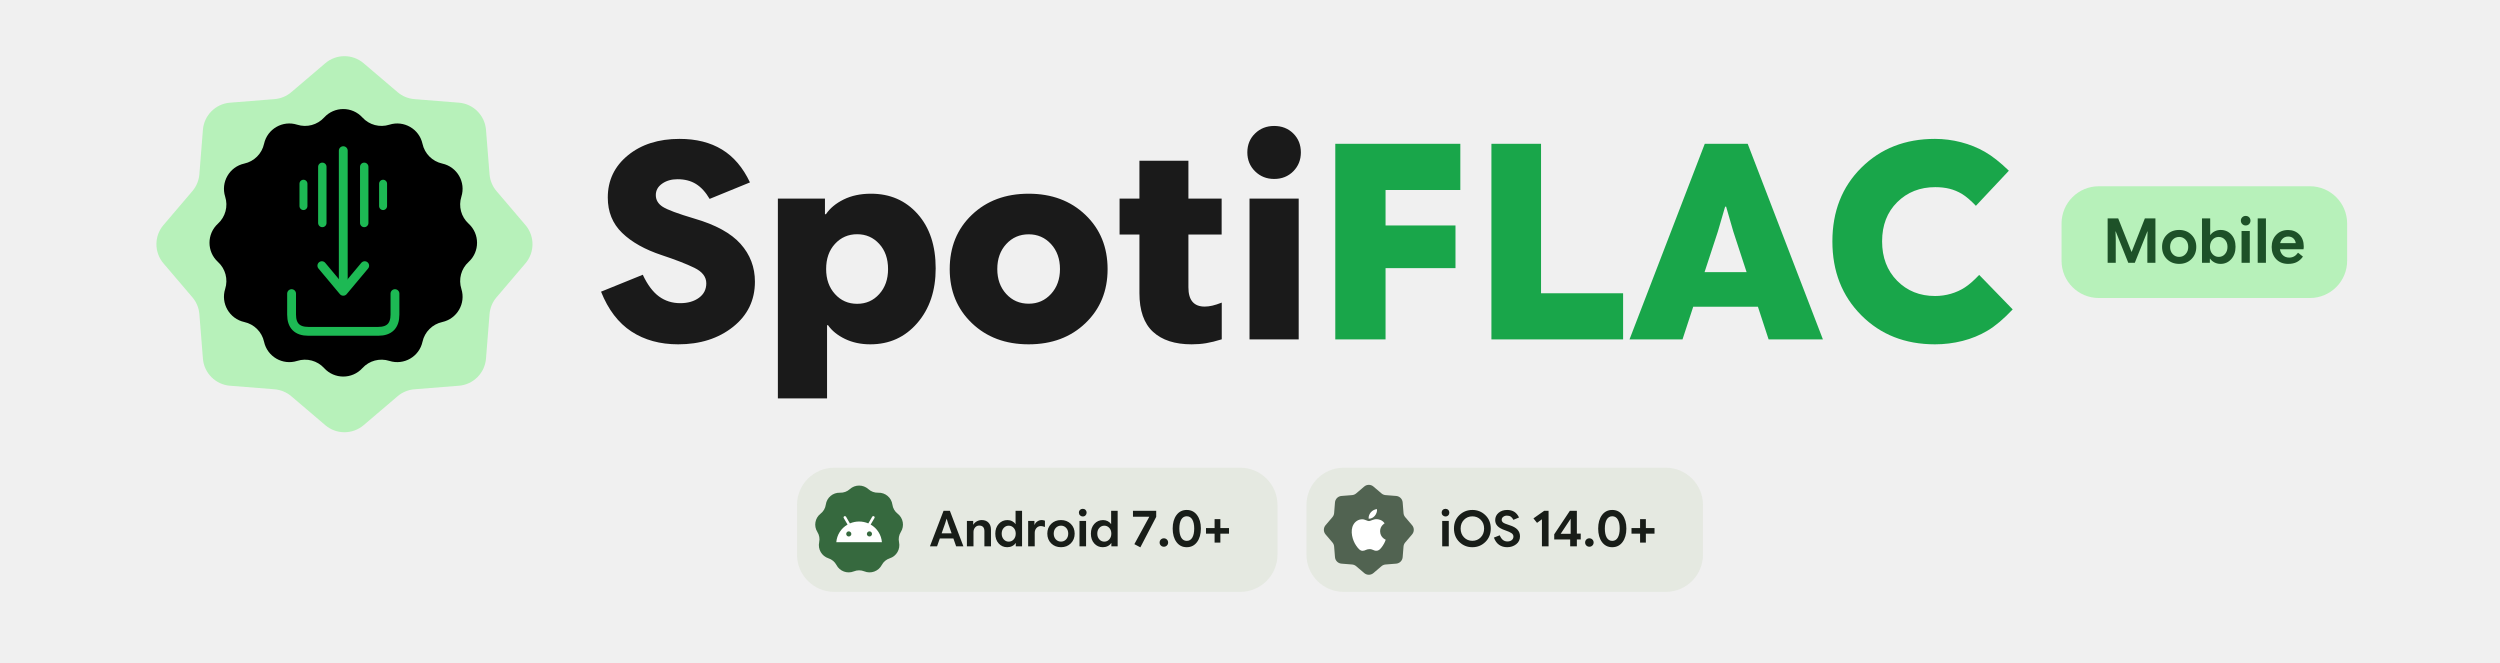
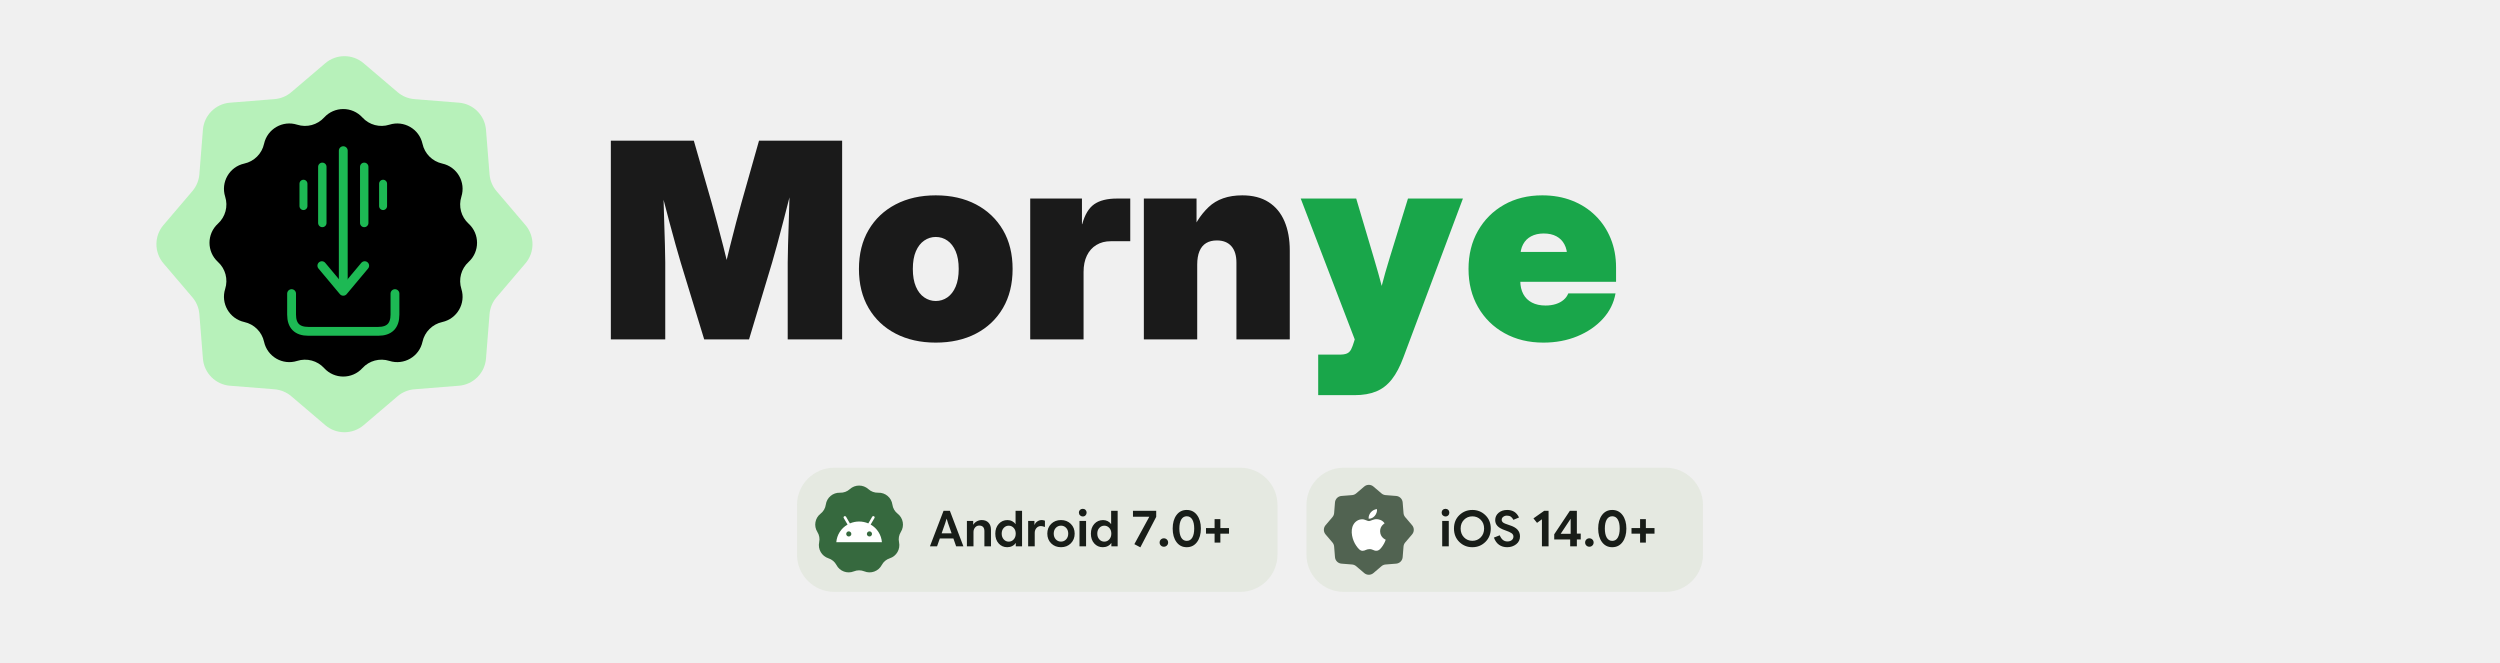
- <svg xmlns="http://www.w3.org/2000/svg" width="1208" height="320" viewBox="0 0 1208 320" role="img" aria-label="SpotiFLAC Mobile for Android 7.0+ and iOS 14.0+">
+ <svg xmlns="http://www.w3.org/2000/svg" width="1208" height="320" viewBox="0 0 1208 320" role="img" aria-label="Mornye for Android 7.0+ and iOS 14.0+">
  <style>
    .front, .back { transform-origin: 165.87px 118px; }
    .front { animation: spin 40s linear infinite; }
    .back { animation: spin 64s linear infinite reverse; }
    @keyframes spin { to { transform: rotate(360deg); } }
    @media (prefers-reduced-motion: reduce) { .front, .back { animation: none; } }
  </style>
  <g class="back">
    <path d="M99.69 50.00C99.69 51.79 99.07 53.59 97.83 55.04C95.30 58.01 92.77 60.98 90.24 63.95C89.18 65.19 88.54 66.74 88.41 68.37C88.10 72.26 87.79 76.15 87.48 80.04C87.18 83.84 84.15 86.87 80.35 87.17C76.46 87.48 72.57 87.79 68.68 88.10C67.05 88.23 65.50 88.87 64.26 89.93C61.29 92.46 58.32 94.99 55.35 97.52C52.45 100.00 48.17 100.00 45.27 97.52C42.30 94.99 39.33 92.46 36.36 89.93C35.11 88.87 33.57 88.23 31.94 88.10C28.05 87.79 24.16 87.48 20.27 87.17C16.46 86.87 13.44 83.84 13.14 80.04C12.83 76.15 12.52 72.26 12.21 68.37C12.08 66.74 11.44 65.19 10.38 63.95C7.85 60.98 5.32 58.01 2.79 55.04C0.31 52.14 0.31 47.86 2.79 44.96C5.32 41.99 7.85 39.02 10.38 36.05C11.44 34.81 12.08 33.26 12.21 31.63C12.52 27.74 12.83 23.85 13.14 19.96C13.44 16.16 16.46 13.13 20.27 12.83C24.16 12.52 28.05 12.21 31.94 11.90C33.57 11.77 35.11 11.13 36.36 10.07C39.33 7.54 42.30 5.01 45.27 2.48C48.17 0.00 52.45 0.00 55.35 2.48C58.32 5.01 61.29 7.54 64.26 10.07C65.50 11.13 67.05 11.77 68.68 11.90C72.57 12.21 76.46 12.52 80.35 12.83C84.15 13.13 87.18 16.16 87.48 19.96C87.79 23.85 88.10 27.74 88.41 31.63C88.54 33.26 89.18 34.81 90.24 36.05C92.77 39.02 95.30 41.99 97.83 44.96C99.07 46.41 99.69 48.21 99.69 50.00Z" fill="#b7f1ba" transform="translate(73.87 26) scale(1.84)" />
  </g>
  <g class="front">
    <path d="M50.00 0.52C52.56 0.52 55.12 1.55 57.00 3.61C59.49 6.34 63.35 7.38 66.88 6.25C72.19 4.56 77.81 7.81 79.00 13.25C79.79 16.87 82.62 19.69 86.23 20.48C91.68 21.67 94.92 27.29 93.23 32.61C92.11 36.13 93.14 39.99 95.88 42.48C100.00 46.24 100.00 52.73 95.88 56.49C93.14 58.98 92.11 62.83 93.23 66.36C94.92 71.67 91.68 77.29 86.23 78.49C82.62 79.28 79.79 82.10 79.00 85.71C77.81 91.16 72.19 94.41 66.88 92.72C63.35 91.59 59.49 92.63 57.00 95.36C53.24 99.48 46.76 99.48 43.00 95.36C40.51 92.63 36.65 91.59 33.12 92.72C27.81 94.41 22.19 91.16 21.00 85.71C20.21 82.10 17.38 79.28 13.77 78.49C8.32 77.29 5.08 71.67 6.77 66.36C7.89 62.83 6.86 58.98 4.12 56.49C0.00 52.73 0.00 46.24 4.12 42.48C6.86 39.99 7.89 36.13 6.77 32.61C5.08 27.29 8.32 21.67 13.77 20.48C17.38 19.69 20.21 16.87 21.00 13.25C22.19 7.81 27.81 4.56 33.12 6.25C36.65 7.38 40.51 6.34 43.00 3.61C44.88 1.55 47.44 0.52 50.00 0.52Z" fill="#000000" transform="translate(99.87 52) scale(1.32)" />
  </g>
  <g transform="translate(101.87 56) scale(0.125)">
    <g fill="none" stroke="#1DB954" stroke-linecap="round" stroke-linejoin="round" transform="matrix(.9 0 0 .9 51.2 1.2)">
      <path stroke-width="38" d="M512 148v592" />
      <path stroke-width="36.1" d="M422 217.4v241.2m180-241.2v241.2" />
      <path stroke-width="34.2" d="M341 290v96m342-96v96" />
      <path stroke-width="38" d="m420 642 92 110 92-110M290 762v90q0 72 72 72h300q72 0 72-72v-90" />
    </g>
  </g>
-   <path d="M327.71 166.38Q314.55 166.38 305.09 160.17Q295.63 153.97 290.42 140.94Q290.42 140.94 290.42 140.94Q290.42 140.94 290.42 140.94L310.59 132.76Q310.59 132.76 310.59 132.76Q310.59 132.76 310.59 132.76Q314 140.02 318.43 143.25Q322.85 146.49 328.7 146.49Q334.2 146.49 337.74 143.89Q341.28 141.3 341.28 136.9Q341.28 132.21 335.52 129.41Q329.76 126.6 319.75 123.28Q307.51 119.23 300.6 112.52Q293.68 105.81 293.68 95.47Q293.68 83.02 303.39 75.07Q313.1 67.11 328.37 67.11Q340.43 67.11 348.87 72.26Q357.32 77.41 362.38 88.14Q362.38 88.14 362.38 88.14Q362.38 88.14 362.38 88.14L342.89 96.11Q342.89 96.11 342.89 96.11Q342.89 96.11 342.89 96.11Q340.01 91.2 336.3 88.9Q332.59 86.6 327.36 86.6Q322.98 86.6 319.93 88.75Q316.89 90.89 316.89 94.26Q316.89 97.76 320.19 99.9Q323.49 102.05 335.56 105.63Q350.85 110.06 357.82 117.82Q364.78 125.59 364.78 136.1Q364.78 149.55 354.19 157.96Q343.59 166.38 327.71 166.38ZM375.87 192.51Q375.87 192.51 375.87 192.51Q375.87 192.51 375.87 192.51V95.98Q375.87 95.98 375.87 95.98Q375.87 95.98 375.87 95.98H398.62Q398.62 95.98 398.62 95.98Q398.62 95.98 398.62 95.98V109L393.34 103.5H399.1Q402 99.19 407.66 96.39Q413.31 93.6 420.88 93.6Q434.67 93.6 443.4 103.4Q452.12 113.2 452.12 129.69Q452.12 145.83 443.23 156.1Q434.34 166.38 420.53 166.38Q413.71 166.38 408.31 163.77Q402.91 161.16 400.11 157.14H399.63V192.51Q399.63 192.51 399.63 192.51Q399.63 192.51 399.63 192.51ZM414.17 146.8Q420.62 146.8 424.86 142.09Q429.11 137.38 429.11 130.02Q429.11 122.49 424.84 117.84Q420.57 113.18 414.17 113.18Q407.77 113.18 403.48 117.82Q399.19 122.46 399.19 130.01Q399.19 137.38 403.46 142.09Q407.72 146.8 414.17 146.8ZM497.04 166.38Q480.28 166.38 469.59 156.12Q458.9 145.87 458.9 130.05Q458.9 114.02 469.6 103.81Q480.3 93.6 497.04 93.6Q513.76 93.6 524.48 103.84Q535.19 114.08 535.19 130.05Q535.19 145.87 524.51 156.12Q513.83 166.38 497.04 166.38ZM497.07 146.75Q503.56 146.75 507.87 142.02Q512.18 137.29 512.18 130.02Q512.18 122.62 507.85 117.92Q503.51 113.22 497.07 113.22Q490.53 113.22 486.21 117.93Q481.89 122.64 481.89 130.01Q481.89 137.29 486.19 142.02Q490.49 146.75 497.07 146.75ZM575.78 166.38Q563.7 166.38 557.14 160.34Q550.57 154.3 550.57 141.63V77.67Q550.57 77.67 550.57 77.67Q550.57 77.67 550.57 77.67H574.24Q574.24 77.67 574.24 77.67Q574.24 77.67 574.24 77.67V138.85Q574.24 143.52 576.22 145.83Q578.2 148.14 582.1 148.14Q583.86 148.14 585.8 147.69Q587.75 147.24 590.35 146.22Q590.35 146.22 590.35 146.22Q590.35 146.22 590.35 146.22V163.96Q590.35 163.96 590.35 163.96Q590.35 163.96 590.35 163.96Q586.1 165.28 582.8 165.83Q579.5 166.38 575.78 166.38ZM540.98 113.31Q540.98 113.31 540.98 113.31Q540.98 113.31 540.98 113.31V95.98Q540.98 95.98 540.98 95.98Q540.98 95.98 540.98 95.98H590.3Q590.3 95.98 590.3 95.98Q590.3 95.98 590.3 95.98V113.31Q590.3 113.31 590.3 113.31Q590.3 113.31 590.3 113.31ZM603.77 164Q603.77 164 603.77 164Q603.77 164 603.77 164V95.98Q603.77 95.98 603.77 95.98Q603.77 95.98 603.77 95.98H627.53Q627.53 95.98 627.53 95.98Q627.53 95.98 627.53 95.98V164Q627.53 164 627.53 164Q627.53 164 627.53 164ZM615.67 86.47Q610.19 86.47 606.45 82.78Q602.71 79.08 602.71 73.65Q602.71 68.12 606.45 64.49Q610.19 60.86 615.67 60.86Q621.23 60.86 624.91 64.49Q628.58 68.12 628.58 73.65Q628.58 79.08 624.91 82.78Q621.23 86.47 615.67 86.47Z" fill="#1a1a1a" />
-   <path d="M645.21 164Q645.21 164 645.21 164Q645.21 164 645.21 164V69.49Q645.21 69.49 645.21 69.49Q645.21 69.49 645.21 69.49H705.63Q705.63 69.49 705.63 69.49Q705.63 69.49 705.63 69.49V91.8Q705.63 91.8 705.63 91.8Q705.63 91.8 705.63 91.8H669.5V164Q669.5 164 669.5 164Q669.5 164 669.5 164ZM659.16 129.55V108.96H703.29Q703.29 108.96 703.29 108.96Q703.29 108.96 703.29 108.96V129.55Q703.29 129.55 703.29 129.55Q703.29 129.55 703.29 129.55ZM720.65 164Q720.65 164 720.65 164Q720.65 164 720.65 164V69.49Q720.65 69.49 720.65 69.49Q720.65 69.49 720.65 69.49H744.63Q744.63 69.49 744.63 69.49Q744.63 69.49 744.63 69.49V141.69H784.28Q784.28 141.69 784.28 141.69Q784.28 141.69 784.28 141.69V164Q784.28 164 784.28 164Q784.28 164 784.28 164ZM787.38 164Q787.38 164 787.38 164Q787.38 164 787.38 164L823.74 69.49Q823.74 69.49 823.74 69.49Q823.74 69.49 823.74 69.49H844.49Q844.49 69.49 844.49 69.49Q844.49 69.49 844.49 69.49L880.83 164Q880.83 164 880.83 164Q880.83 164 880.83 164H854.59Q854.59 164 854.59 164Q854.59 164 854.59 164L837.56 111.95L834.06 99.85H833.58L830.08 111.86L812.99 164Q812.99 164 812.99 164Q812.99 164 812.99 164ZM805.59 148.2 811.75 131.48H854.57L861.12 148.2ZM934.98 166.38Q913.37 166.38 899.39 152.35Q885.41 138.33 885.41 116.66Q885.41 94.92 899.41 81.02Q913.42 67.11 934.95 67.11Q941.36 67.11 947.57 68.72Q953.79 70.32 959.11 73.37Q964.43 76.42 970.68 82.49Q970.68 82.49 970.68 82.49Q970.68 82.49 970.68 82.49L954.75 99.45Q954.75 99.45 954.75 99.45Q954.75 99.45 954.75 99.45Q950.99 95.51 948.08 93.75Q945.16 91.99 942.03 91.21Q938.89 90.43 935.13 90.43Q924.06 90.43 916.75 97.67Q909.43 104.91 909.43 116.63Q909.43 128.29 916.69 135.66Q923.95 143.03 935.04 143.03Q938.91 143.03 942.63 141.96Q946.35 140.88 949.42 138.89Q952.49 136.9 956.34 132.83Q956.34 132.83 956.34 132.83Q956.34 132.83 956.34 132.83L972.53 149.5Q972.53 149.5 972.53 149.5Q972.53 149.5 972.53 149.5Q966.02 156.41 960.42 159.74Q954.82 163.08 948.31 164.73Q941.8 166.38 934.98 166.38Z" fill="#19a64a" />
-   <rect x="996.14" y="90" width="138" height="54" rx="18" fill="#b7f1ba" />
-   <path d="M1018.41 127Q1018.41 127 1018.41 127Q1018.41 127 1018.41 127V105.52Q1018.41 105.52 1018.41 105.52Q1018.41 105.52 1018.41 105.52H1023.51Q1023.51 105.52 1023.51 105.52Q1023.51 105.52 1023.51 105.52L1029.93 121.67H1030.03L1036.4 105.52Q1036.4 105.52 1036.4 105.52Q1036.4 105.52 1036.4 105.52H1041.5Q1041.5 105.52 1041.5 105.52Q1041.5 105.52 1041.5 105.52V127Q1041.5 127 1041.5 127Q1041.5 127 1041.5 127H1037.6Q1037.6 127 1037.6 127Q1037.6 127 1037.6 127V115.45L1037.71 111.81H1037.61L1031.53 127Q1031.53 127 1031.53 127Q1031.53 127 1031.53 127H1028.39Q1028.39 127 1028.39 127Q1028.39 127 1028.39 127L1022.31 111.81H1022.21L1022.33 115.45V127Q1022.33 127 1022.33 127Q1022.33 127 1022.33 127ZM1052.97 127.51Q1049.37 127.51 1047.04 125.18Q1044.71 122.85 1044.71 119.31Q1044.71 115.71 1047.04 113.41Q1049.38 111.11 1052.97 111.11Q1056.55 111.11 1058.89 113.43Q1061.24 115.74 1061.24 119.31Q1061.24 122.85 1058.91 125.18Q1056.58 127.51 1052.97 127.51ZM1052.97 124.13Q1054.84 124.13 1056.09 122.77Q1057.35 121.42 1057.35 119.31Q1057.35 117.16 1056.08 115.83Q1054.82 114.49 1052.97 114.49Q1051.11 114.49 1049.85 115.83Q1048.59 117.17 1048.59 119.3Q1048.59 121.42 1049.84 122.77Q1051.09 124.13 1052.97 124.13ZM1072.96 127.51Q1071.36 127.51 1070.02 126.81Q1068.68 126.11 1067.9 124.98H1066.9L1067.8 123.98V127Q1067.8 127 1067.8 127Q1067.8 127 1067.8 127H1064Q1064 127 1064 127Q1064 127 1064 127V105.52Q1064 105.52 1064 105.52Q1064 105.52 1064 105.52H1067.97Q1067.97 105.52 1067.97 105.52Q1067.97 105.52 1067.97 105.52V113.52H1068.07Q1068.83 112.43 1070.15 111.77Q1071.46 111.11 1073.01 111.11Q1076.13 111.11 1078.17 113.35Q1080.21 115.6 1080.21 119.25Q1080.21 122.86 1078.15 125.19Q1076.1 127.51 1072.96 127.51ZM1072.1 124.13Q1073.9 124.13 1075.11 122.77Q1076.32 121.41 1076.32 119.28Q1076.32 117.15 1075.1 115.82Q1073.88 114.49 1072.1 114.49Q1070.32 114.49 1069.09 115.81Q1067.86 117.14 1067.86 119.28Q1067.86 121.41 1069.08 122.77Q1070.3 124.13 1072.1 124.13ZM1083.12 127Q1083.12 127 1083.12 127Q1083.12 127 1083.12 127V111.62Q1083.12 111.62 1083.12 111.62Q1083.12 111.62 1083.12 111.62H1087.1Q1087.1 111.62 1087.1 111.62Q1087.1 111.62 1087.1 111.62V127Q1087.1 127 1087.1 127Q1087.1 127 1087.1 127ZM1085.11 108.95Q1084.14 108.95 1083.46 108.27Q1082.78 107.6 1082.78 106.63Q1082.78 105.64 1083.46 104.98Q1084.14 104.33 1085.11 104.33Q1086.11 104.33 1086.77 104.98Q1087.43 105.64 1087.43 106.63Q1087.43 107.6 1086.77 108.27Q1086.11 108.95 1085.11 108.95ZM1090.92 127Q1090.92 127 1090.92 127Q1090.92 127 1090.92 127V105.52Q1090.92 105.52 1090.92 105.52Q1090.92 105.52 1090.92 105.52H1094.9Q1094.9 105.52 1094.9 105.52Q1094.9 105.52 1094.9 105.52V127Q1094.9 127 1094.9 127Q1094.9 127 1094.9 127ZM1105.63 127.51Q1102.03 127.51 1099.85 125.22Q1097.67 122.94 1097.67 119.34Q1097.67 115.78 1099.88 113.46Q1102.08 111.14 1105.63 111.14Q1108.91 111.14 1111.04 113.32Q1113.17 115.5 1113.17 119.09Q1113.17 119.46 1113.15 119.73Q1113.12 119.99 1113.05 120.45Q1113.05 120.45 1113.05 120.45Q1113.05 120.45 1113.05 120.45L1099.62 120.46V117.47H1109.3Q1109.12 116.09 1108.17 115.19Q1107.21 114.3 1105.62 114.3Q1103.82 114.3 1102.7 115.6Q1101.57 116.91 1101.57 119.19Q1101.57 121.64 1102.83 123.06Q1104.09 124.47 1106.13 124.47Q1107.48 124.47 1108.51 123.89Q1109.55 123.31 1110.41 122.11Q1110.41 122.11 1110.41 122.11Q1110.41 122.11 1110.41 122.11L1112.78 123.99Q1112.78 123.99 1112.78 123.99Q1112.78 123.99 1112.78 123.99Q1111.54 125.73 1109.84 126.62Q1108.14 127.51 1105.63 127.51Z" fill="#1d5128" />
+   <path d="M295.16 164V67.96H335.25L343.88 98Q344.98 101.87 346.46 107.44Q347.94 113.02 349.52 119.14Q351.1 125.26 352.42 130.84Q353.74 136.41 354.58 140.28H347.69Q348.52 136.41 349.84 130.84Q351.17 125.26 352.71 119.14Q354.26 113.02 355.71 107.44Q357.16 101.87 358.26 98L366.76 67.96H406.92V164H380.62V126.88Q380.62 123.59 380.78 118.37Q380.94 113.15 381.14 106.96Q381.33 100.77 381.49 94.42Q381.65 88.07 381.65 82.53H384.68Q383.33 88.07 381.72 94.36Q380.11 100.64 378.53 106.8Q376.95 112.95 375.53 118.17Q374.11 123.39 373.08 126.88L361.93 164H340.27L328.93 126.88Q327.9 123.39 326.42 118.17Q324.93 112.95 323.32 106.8Q321.71 100.64 320.07 94.36Q318.42 88.07 317.01 82.53H320.42Q320.42 88.07 320.58 94.42Q320.74 100.77 320.94 106.96Q321.13 113.15 321.29 118.37Q321.45 123.59 321.45 126.88V164ZM452.16 165.55Q441.14 165.55 432.76 161.2Q424.38 156.85 419.71 148.85Q415.04 140.86 415.04 129.97Q415.04 119.08 419.71 111.12Q424.38 103.16 432.76 98.77Q441.14 94.39 452.16 94.39Q463.25 94.39 471.6 98.77Q479.94 103.16 484.62 111.12Q489.29 119.08 489.29 129.97Q489.29 140.86 484.62 148.85Q479.94 156.85 471.6 161.2Q463.25 165.55 452.16 165.55ZM452.16 145.44Q455.26 145.44 457.77 143.7Q460.29 141.96 461.77 138.51Q463.25 135.06 463.25 129.97Q463.25 124.81 461.77 121.4Q460.29 117.98 457.77 116.24Q455.26 114.5 452.16 114.5Q449.13 114.5 446.59 116.24Q444.04 117.98 442.56 121.4Q441.08 124.81 441.08 129.97Q441.08 135.06 442.56 138.51Q444.04 141.96 446.59 143.7Q449.13 145.44 452.16 145.44ZM497.8 164V95.94H522.8V108.31H522.93Q524.8 101.42 528.73 98.68Q532.67 95.94 539.69 95.94Q541.56 95.94 543.08 95.94Q544.59 95.94 546.14 95.94V116.56Q544.78 116.56 541.98 116.56Q539.18 116.56 536.73 116.56Q532.73 116.56 529.77 118.37Q526.8 120.17 525.19 123.49Q523.58 126.81 523.58 131.39V164ZM578.49 127.91V164H552.71V95.94H578.17V114.69H574.82Q577.98 105.8 583.97 100.09Q589.96 94.39 600.28 94.39Q607.88 94.39 612.97 97.65Q618.07 100.9 620.64 106.89Q623.22 112.89 623.22 121.07V164H597.44V126.88Q597.44 121.72 594.99 118.95Q592.54 116.18 587.97 116.18Q584.94 116.18 582.81 117.46Q580.68 118.75 579.59 121.36Q578.49 123.97 578.49 127.91Z" fill="#1a1a1a" />
+   <path d="M636.95 190.94V171.35H647.26Q649.65 171.35 650.91 170.77Q652.16 170.19 652.87 168.8Q653.58 167.42 654.29 165.03L654.61 164L628.51 95.94H655.32L663.89 124.81Q665.96 131.71 667.79 138.7Q669.63 145.7 671.43 152.66H664.02Q665.7 145.7 667.5 138.67Q669.31 131.64 671.43 124.81L680.33 95.94H706.88L678.14 172.64Q675.69 179.28 672.53 183.3Q669.37 187.33 664.99 189.14Q660.61 190.94 654.48 190.94Q650.23 190.94 645.72 190.94Q641.21 190.94 636.95 190.94ZM745.75 165.55Q735.18 165.55 726.99 161Q718.81 156.46 714.2 148.4Q709.59 140.35 709.59 129.97Q709.59 119.53 714.17 111.5Q718.74 103.48 726.77 98.93Q734.79 94.39 745.23 94.39Q753.1 94.39 759.61 96.94Q766.12 99.48 770.88 104.16Q775.65 108.83 778.26 115.21Q780.88 121.59 780.88 129.26V136.16H717.2V121.72H769.14L757.29 124.23Q757.29 120.62 755.93 118.08Q754.58 115.53 752.06 114.18Q749.55 112.82 745.94 112.82Q742.4 112.82 739.85 114.18Q737.3 115.53 735.95 118.08Q734.6 120.62 734.6 124.23V135.64Q734.6 139.38 736.05 142.09Q737.5 144.79 740.24 146.21Q742.98 147.63 746.78 147.63Q749.55 147.63 751.77 146.92Q754 146.21 755.54 144.89Q757.09 143.57 757.8 141.76H780.62Q779.39 148.72 774.49 154.07Q769.6 159.42 762.15 162.49Q754.71 165.55 745.75 165.55Z" fill="#19a64a" />
  <rect x="385.12" y="226" width="232.16" height="60" rx="18" fill="#e5e9e1" />
  <path d="M50.00 1.42C53.65 1.42 57.30 2.73 60.19 5.35C63.13 8.01 67.00 9.42 70.96 9.27C78.76 8.97 85.51 14.63 86.57 22.37C87.11 26.30 89.16 29.86 92.30 32.29C98.47 37.08 100.00 45.76 95.84 52.36C93.72 55.72 93.01 59.77 93.85 63.65C95.50 71.28 91.09 78.91 83.66 81.30C79.88 82.51 76.73 85.15 74.88 88.67C71.24 95.57 62.96 98.58 55.73 95.63C52.06 94.13 47.94 94.13 44.27 95.63C37.04 98.58 28.76 95.57 25.12 88.67C23.27 85.15 20.12 82.51 16.34 81.30C8.91 78.91 4.50 71.28 6.15 63.65C6.99 59.77 6.28 55.72 4.16 52.36C0.00 45.76 1.53 37.08 7.70 32.29C10.84 29.86 12.89 26.30 13.43 22.37C14.49 14.63 21.24 8.97 29.04 9.27C33.00 9.42 36.87 8.01 39.81 5.35C42.70 2.73 46.35 1.42 50.00 1.42Z" fill="#36693e" transform="translate(393.12 234) scale(0.44)" />
  <path d="M420.7 253.47 422.57 250.28C422.71 250 422.62 249.62 422.29 249.44C422.01 249.3 421.64 249.39 421.45 249.67L419.57 252.91C416.71 251.69 413.53 251.69 410.67 252.91L408.79 249.67C408.56 249.39 408.18 249.3 407.9 249.48C407.62 249.67 407.53 250 407.67 250.28L409.54 253.47C406.4 255.25 404.39 258.44 404.1 262H426.14C425.85 258.44 423.84 255.25 420.7 253.47ZM410.1 259.23C409.45 259.23 408.89 258.67 408.89 258.02C408.89 257.31 409.45 256.75 410.1 256.75C410.81 256.75 411.37 257.31 411.37 258.02C411.37 258.67 410.81 259.23 410.1 259.23ZM420.14 259.23C419.43 259.23 418.87 258.67 418.87 258.02C418.87 257.31 419.43 256.75 420.14 256.75C420.79 256.75 421.35 257.31 421.35 258.02C421.35 258.67 420.79 259.23 420.14 259.23Z" fill="#ffffff" />
  <path d="M449.34 264Q449.34 264 449.34 264Q449.34 264 449.34 264L455.92 246.82Q455.92 246.82 455.92 246.82Q455.92 246.82 455.92 246.82H458.98Q458.98 246.82 458.98 246.82Q458.98 246.82 458.98 246.82L465.52 264Q465.52 264 465.52 264Q465.52 264 465.52 264H462.01Q462.01 264 462.01 264Q462.01 264 462.01 264L458.11 252.84L457.45 250.7H457.37L456.71 252.83L452.78 264Q452.78 264 452.78 264Q452.78 264 452.78 264ZM452.39 260.2 453.3 257.72H461.15L462.1 260.2ZM467.21 264V251.7Q467.21 251.7 467.21 251.7Q467.21 251.7 467.21 251.7H470.25Q470.25 251.7 470.25 251.7Q470.25 251.7 470.25 251.7V253.93L469.9 253.49H470.33Q470.91 252.49 472.03 251.89Q473.16 251.29 474.36 251.29Q476.45 251.29 477.64 252.54Q478.84 253.79 478.84 255.95V264Q478.84 264 478.84 264Q478.84 264 478.84 264H475.66Q475.66 264 475.66 264Q475.66 264 475.66 264V256.63Q475.66 255.31 475.02 254.63Q474.38 253.95 473.15 253.95Q471.97 253.95 471.18 254.86Q470.39 255.78 470.39 257.08V264Q470.39 264 470.39 264Q470.39 264 470.39 264H467.21Q467.21 264 467.21 264Q467.21 264 467.21 264ZM486.7 264.41Q484.2 264.41 482.56 262.6Q480.93 260.8 480.93 257.87Q480.93 254.97 482.6 253.14Q484.26 251.3 486.81 251.3Q488.05 251.3 489.08 251.84Q490.12 252.37 490.64 253.23H490.72V246.82Q490.72 246.82 490.72 246.82Q490.72 246.82 490.72 246.82H493.86Q493.86 246.82 493.86 246.82Q493.86 246.82 493.86 246.82V264Q493.86 264 493.86 264Q493.86 264 493.86 264H490.82Q490.82 264 490.82 264Q490.82 264 490.82 264V261.92L491.14 262.4H490.74Q490.19 263.31 489.1 263.86Q488.01 264.41 486.7 264.41ZM487.41 261.72Q488.85 261.72 489.83 260.63Q490.8 259.54 490.8 257.84Q490.8 256.14 489.82 255.08Q488.84 254.01 487.41 254.01Q485.99 254.01 485.01 255.08Q484.02 256.14 484.02 257.85Q484.02 259.54 485 260.63Q485.98 261.72 487.41 261.72ZM496.8 264Q496.8 264 496.8 264Q496.8 264 496.8 264V251.7Q496.8 251.7 496.8 251.7Q496.8 251.7 496.8 251.7H499.84Q499.84 251.7 499.84 251.7Q499.84 251.7 499.84 251.7V254.01L499.48 253.61H499.92Q500.26 252.6 501.25 251.95Q502.23 251.29 503.32 251.29Q503.65 251.29 504 251.34Q504.35 251.4 504.91 251.59Q504.91 251.59 504.91 251.59Q504.91 251.59 504.91 251.59V254.63Q504.91 254.63 504.91 254.63Q504.91 254.63 504.91 254.63Q504.15 254.36 503.72 254.28Q503.3 254.19 502.94 254.19Q501.67 254.19 500.83 255.13Q499.98 256.08 499.98 257.51V264Q499.98 264 499.98 264Q499.98 264 499.98 264ZM512.67 264.41Q509.79 264.41 507.92 262.55Q506.06 260.68 506.06 257.85Q506.06 254.97 507.93 253.13Q509.8 251.29 512.67 251.29Q515.53 251.29 517.41 253.14Q519.28 254.99 519.28 257.85Q519.28 260.68 517.42 262.55Q515.56 264.41 512.67 264.41ZM512.67 261.7Q514.16 261.7 515.16 260.62Q516.17 259.53 516.17 257.84Q516.17 256.13 515.16 255.06Q514.14 254 512.67 254Q511.18 254 510.17 255.07Q509.16 256.14 509.16 257.84Q509.16 259.53 510.16 260.62Q511.16 261.7 512.67 261.7ZM521.61 264Q521.61 264 521.61 264Q521.61 264 521.61 264V251.7Q521.61 251.7 521.61 251.7Q521.61 251.7 521.61 251.7H524.79Q524.79 251.7 524.79 251.7Q524.79 251.7 524.79 251.7V264Q524.79 264 524.79 264Q524.79 264 524.79 264ZM523.2 249.56Q522.42 249.56 521.88 249.02Q521.33 248.48 521.33 247.7Q521.33 246.91 521.88 246.39Q522.42 245.86 523.2 245.86Q524 245.86 524.53 246.39Q525.05 246.91 525.05 247.7Q525.05 248.48 524.53 249.02Q524 249.56 523.2 249.56ZM532.89 264.41Q530.38 264.41 528.75 262.6Q527.12 260.8 527.12 257.87Q527.12 254.97 528.78 253.14Q530.45 251.3 533 251.3Q534.23 251.3 535.27 251.84Q536.31 252.37 536.82 253.23H536.9V246.82Q536.9 246.82 536.9 246.82Q536.9 246.82 536.9 246.82H540.05Q540.05 246.82 540.05 246.82Q540.05 246.82 540.05 246.82V264Q540.05 264 540.05 264Q540.05 264 540.05 264H537.01Q537.01 264 537.01 264Q537.01 264 537.01 264V261.92L537.33 262.4H536.93Q536.38 263.31 535.29 263.86Q534.2 264.41 532.89 264.41ZM533.6 261.72Q535.04 261.72 536.01 260.63Q536.99 259.54 536.99 257.84Q536.99 256.14 536.01 255.08Q535.02 254.01 533.6 254.01Q532.18 254.01 531.2 255.08Q530.21 256.14 530.21 257.85Q530.21 259.54 531.19 260.63Q532.16 261.72 533.6 261.72ZM548.12 262.94Q548.12 262.94 548.12 262.94Q548.12 262.94 548.12 262.94L555.31 249.76L555.28 249.68H547.45Q547.45 249.68 547.45 249.68Q547.45 249.68 547.45 249.68V246.82Q547.45 246.82 547.45 246.82Q547.45 246.82 547.45 246.82H558.68Q558.68 246.82 558.68 246.82Q558.68 246.82 558.68 246.82V249.74Q558.68 249.74 558.68 249.74Q558.68 249.74 558.68 249.74L551.02 264.47Q551.02 264.47 551.02 264.47Q551.02 264.47 551.02 264.47ZM562.38 264.18Q561.52 264.18 560.92 263.59Q560.33 263 560.33 262.14Q560.33 261.29 560.92 260.7Q561.52 260.11 562.38 260.11Q563.25 260.11 563.84 260.7Q564.44 261.29 564.44 262.14Q564.44 263 563.84 263.59Q563.25 264.18 562.38 264.18ZM573.42 264.41Q570.31 264.41 568.47 261.92Q566.64 259.43 566.64 255.4Q566.64 251.37 568.47 248.89Q570.31 246.41 573.42 246.41Q576.56 246.41 578.41 248.89Q580.26 251.37 580.26 255.4Q580.26 259.43 578.41 261.92Q576.56 264.41 573.42 264.41ZM573.44 261.35Q575.18 261.35 576.11 259.78Q577.04 258.2 577.04 255.4Q577.04 252.6 576.11 251.03Q575.18 249.46 573.44 249.46Q571.71 249.46 570.78 251.03Q569.86 252.6 569.86 255.4Q569.86 258.2 570.78 259.78Q571.71 261.35 573.44 261.35ZM586.89 262.18Q586.89 262.18 586.89 262.18Q586.89 262.18 586.89 262.18V250.86Q586.89 250.86 586.89 250.86Q586.89 250.86 586.89 250.86H589.68Q589.68 250.86 589.68 250.86Q589.68 250.86 589.68 250.86V262.18Q589.68 262.18 589.68 262.18Q589.68 262.18 589.68 262.18ZM582.74 257.87Q582.74 257.87 582.74 257.87Q582.74 257.87 582.74 257.87V255.16Q582.74 255.16 582.74 255.16Q582.74 255.16 582.74 255.16H593.86Q593.86 255.16 593.86 255.16Q593.86 255.16 593.86 255.16V257.87Q593.86 257.87 593.86 257.87Q593.86 257.87 593.86 257.87Z" fill="#181d18" />
  <rect x="631.28" y="226" width="191.6" height="60" rx="18" fill="#e5e9e1" />
  <path d="M99.69 50.00C99.69 51.79 99.07 53.59 97.83 55.04C95.30 58.01 92.77 60.98 90.24 63.95C89.18 65.19 88.54 66.74 88.41 68.37C88.10 72.26 87.79 76.15 87.48 80.04C87.18 83.84 84.15 86.87 80.35 87.17C76.46 87.48 72.57 87.79 68.68 88.10C67.05 88.23 65.50 88.87 64.26 89.93C61.29 92.46 58.32 94.99 55.35 97.52C52.45 100.00 48.17 100.00 45.27 97.52C42.30 94.99 39.33 92.46 36.36 89.93C35.11 88.87 33.57 88.23 31.94 88.10C28.05 87.79 24.16 87.48 20.27 87.17C16.46 86.87 13.44 83.84 13.14 80.04C12.83 76.15 12.52 72.26 12.21 68.37C12.08 66.74 11.44 65.19 10.38 63.95C7.85 60.98 5.32 58.01 2.79 55.04C0.31 52.14 0.31 47.86 2.79 44.96C5.32 41.99 7.85 39.02 10.38 36.05C11.44 34.81 12.08 33.26 12.21 31.63C12.52 27.74 12.83 23.85 13.14 19.96C13.44 16.16 16.46 13.13 20.27 12.83C24.16 12.52 28.05 12.21 31.94 11.90C33.57 11.77 35.11 11.13 36.36 10.07C39.33 7.54 42.30 5.01 45.27 2.48C48.17 0.00 52.45 0.00 55.35 2.48C58.32 5.01 61.29 7.54 64.26 10.07C65.50 11.13 67.05 11.77 68.68 11.90C72.57 12.21 76.46 12.52 80.35 12.83C84.15 13.13 87.18 16.16 87.48 19.96C87.79 23.85 88.10 27.74 88.41 31.63C88.54 33.26 89.18 34.81 90.24 36.05C92.77 39.02 95.30 41.99 97.83 44.96C99.07 46.41 99.69 48.21 99.69 50.00Z" fill="#516351" transform="translate(639.28 234) scale(0.44)" />
  <path d="M12.152 6.896c-.948 0-2.415-1.078-3.96-1.04-2.04.027-3.91 1.183-4.961 3.014-2.117 3.675-.546 9.103 1.519 12.09 1.013 1.454 2.208 3.09 3.792 3.039 1.52-.065 2.09-.987 3.935-.987 1.831 0 2.35.987 3.96.948 1.637-.026 2.676-1.48 3.676-2.948 1.156-1.688 1.636-3.325 1.662-3.415-.039-.013-3.182-1.221-3.22-4.857-.026-3.04 2.48-4.494 2.597-4.559-1.429-2.09-3.623-2.324-4.39-2.376-2-.156-3.675 1.09-4.61 1.09zM15.53 3.83c.843-1.012 1.4-2.427 1.245-3.83-1.207.052-2.662.805-3.532 1.818-.78.896-1.454 2.338-1.273 3.714 1.338.104 2.715-.688 3.559-1.701" fill="#ffffff" transform="translate(651.28 246) scale(0.84)" />
  <path d="M696.87 264Q696.87 264 696.87 264Q696.87 264 696.87 264V251.7Q696.87 251.7 696.87 251.7Q696.87 251.7 696.87 251.7H700.05Q700.05 251.7 700.05 251.7Q700.05 251.7 700.05 251.7V264Q700.05 264 700.05 264Q700.05 264 700.05 264ZM698.46 249.56Q697.68 249.56 697.14 249.02Q696.6 248.48 696.6 247.7Q696.6 246.91 697.14 246.39Q697.68 245.86 698.46 245.86Q699.26 245.86 699.79 246.39Q700.32 246.91 700.32 247.7Q700.32 248.48 699.79 249.02Q699.26 249.56 698.46 249.56ZM711.45 264.41Q707.74 264.41 705.15 261.88Q702.56 259.34 702.56 255.38Q702.56 251.42 705.16 248.91Q707.77 246.41 711.45 246.41Q715.12 246.41 717.73 248.93Q720.34 251.45 720.34 255.38Q720.34 259.29 717.75 261.85Q715.16 264.41 711.45 264.41ZM711.45 261.32Q713.87 261.32 715.5 259.64Q717.12 257.96 717.12 255.38Q717.12 252.79 715.48 251.15Q713.85 249.5 711.45 249.5Q709.05 249.5 707.41 251.16Q705.78 252.81 705.78 255.38Q705.78 257.96 707.4 259.64Q709.03 261.32 711.45 261.32ZM728.27 264.41Q726.04 264.41 724.4 263.29Q722.76 262.18 721.85 259.77Q721.85 259.77 721.85 259.77Q721.85 259.77 721.85 259.77L724.66 258.65Q724.66 258.65 724.66 258.65Q724.66 258.65 724.66 258.65Q725.33 260.21 726.23 260.92Q727.13 261.63 728.39 261.63Q729.67 261.63 730.48 260.98Q731.29 260.33 731.29 259.26Q731.29 258.3 730.39 257.64Q729.48 256.99 727.39 256.28Q724.79 255.41 723.64 254.22Q722.48 253.03 722.48 251.32Q722.48 249.18 724.12 247.79Q725.76 246.41 728.27 246.41Q730.27 246.41 731.7 247.3Q733.12 248.2 733.99 250.05Q733.99 250.05 733.99 250.05Q733.99 250.05 733.99 250.05L731.28 251.18Q731.28 251.18 731.28 251.18Q731.28 251.18 731.28 251.18Q730.73 250.12 729.99 249.63Q729.26 249.15 728.14 249.15Q727.14 249.15 726.38 249.71Q725.62 250.27 725.62 251.16Q725.62 251.92 726.26 252.46Q726.89 252.99 729.41 253.78Q732.03 254.58 733.24 255.92Q734.46 257.26 734.46 259.16Q734.46 261.55 732.62 262.98Q730.78 264.41 728.27 264.41ZM745.06 264Q745.06 264 745.06 264Q745.06 264 745.06 264V250.92L742.69 252.64Q742.69 252.64 742.69 252.64Q742.69 252.64 742.69 252.64L740.96 250.48Q740.96 250.48 740.96 250.48Q740.96 250.48 740.96 250.48L746.15 246.82Q746.15 246.82 746.15 246.82Q746.15 246.82 746.15 246.82H748.27Q748.27 246.82 748.27 246.82Q748.27 246.82 748.27 246.82V264Q748.27 264 748.27 264Q748.27 264 748.27 264ZM758.71 264Q758.71 264 758.71 264Q758.71 264 758.71 264V259.31L758.94 258.58V249.58L760.42 250.76H758.87L754.13 257.92H760.02L760.88 257.84H763.81Q763.81 257.84 763.81 257.84Q763.81 257.84 763.81 257.84V260.66Q763.81 260.66 763.81 260.66Q763.81 260.66 763.81 260.66H751Q751 260.66 751 260.66Q751 260.66 751 260.66V258.18Q751 258.18 751 258.18Q751 258.18 751 258.18L758.56 246.82Q758.56 246.82 758.56 246.82Q758.56 246.82 758.56 246.82H761.94Q761.94 246.82 761.94 246.82Q761.94 246.82 761.94 246.82V264Q761.94 264 761.94 264Q761.94 264 761.94 264ZM767.98 264.18Q767.12 264.18 766.52 263.59Q765.93 263 765.93 262.14Q765.93 261.29 766.52 260.7Q767.12 260.11 767.98 260.11Q768.85 260.11 769.44 260.7Q770.04 261.29 770.04 262.14Q770.04 263 769.44 263.59Q768.85 264.18 767.98 264.18ZM779.02 264.41Q775.91 264.41 774.07 261.92Q772.24 259.43 772.24 255.4Q772.24 251.37 774.07 248.89Q775.91 246.41 779.02 246.41Q782.16 246.41 784.01 248.89Q785.86 251.37 785.86 255.4Q785.86 259.43 784.01 261.92Q782.16 264.41 779.02 264.41ZM779.04 261.35Q780.78 261.35 781.71 259.78Q782.64 258.2 782.64 255.4Q782.64 252.6 781.71 251.03Q780.78 249.46 779.04 249.46Q777.31 249.46 776.38 251.03Q775.46 252.6 775.46 255.4Q775.46 258.2 776.38 259.78Q777.31 261.35 779.04 261.35ZM792.49 262.18Q792.49 262.18 792.49 262.18Q792.49 262.18 792.49 262.18V250.86Q792.49 250.86 792.49 250.86Q792.49 250.86 792.49 250.86H795.28Q795.28 250.86 795.28 250.86Q795.28 250.86 795.28 250.86V262.18Q795.28 262.18 795.28 262.18Q795.28 262.18 795.28 262.18ZM788.34 257.87Q788.34 257.87 788.34 257.87Q788.34 257.87 788.34 257.87V255.16Q788.34 255.16 788.34 255.16Q788.34 255.16 788.34 255.16H799.46Q799.46 255.16 799.46 255.16Q799.46 255.16 799.46 255.16V257.87Q799.46 257.87 799.46 257.87Q799.46 257.87 799.46 257.87Z" fill="#181d18" />
</svg>
